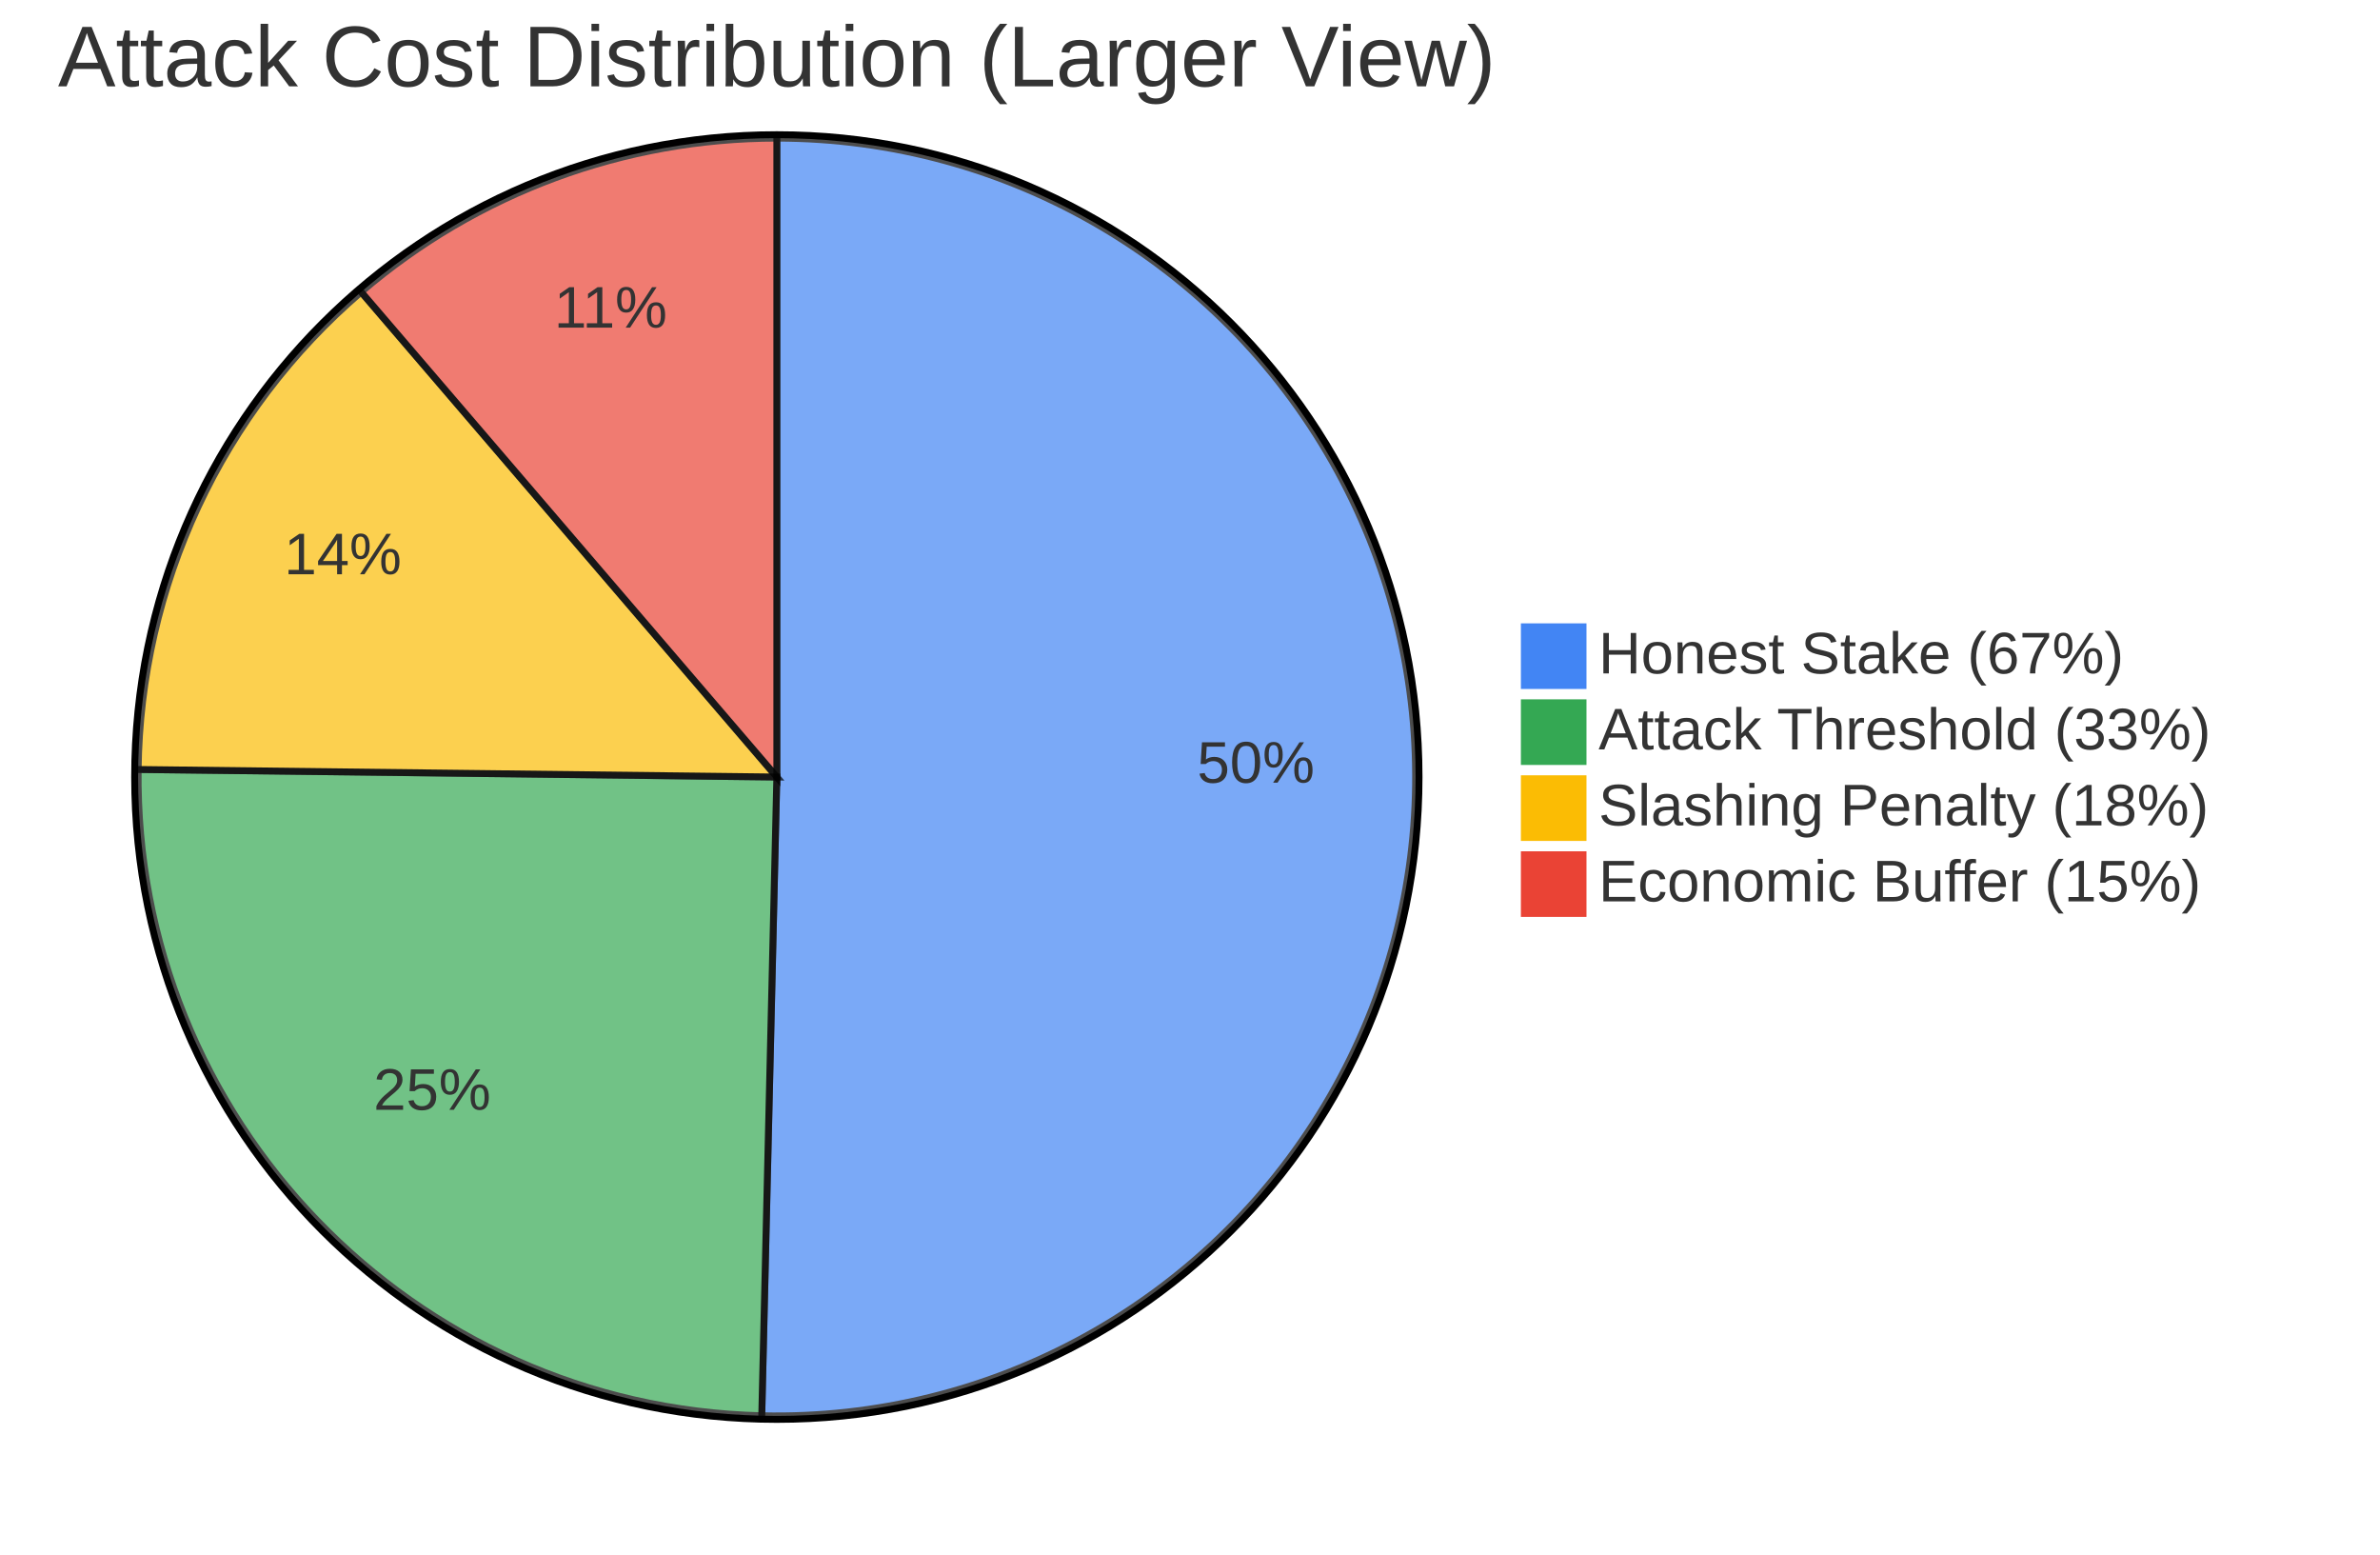
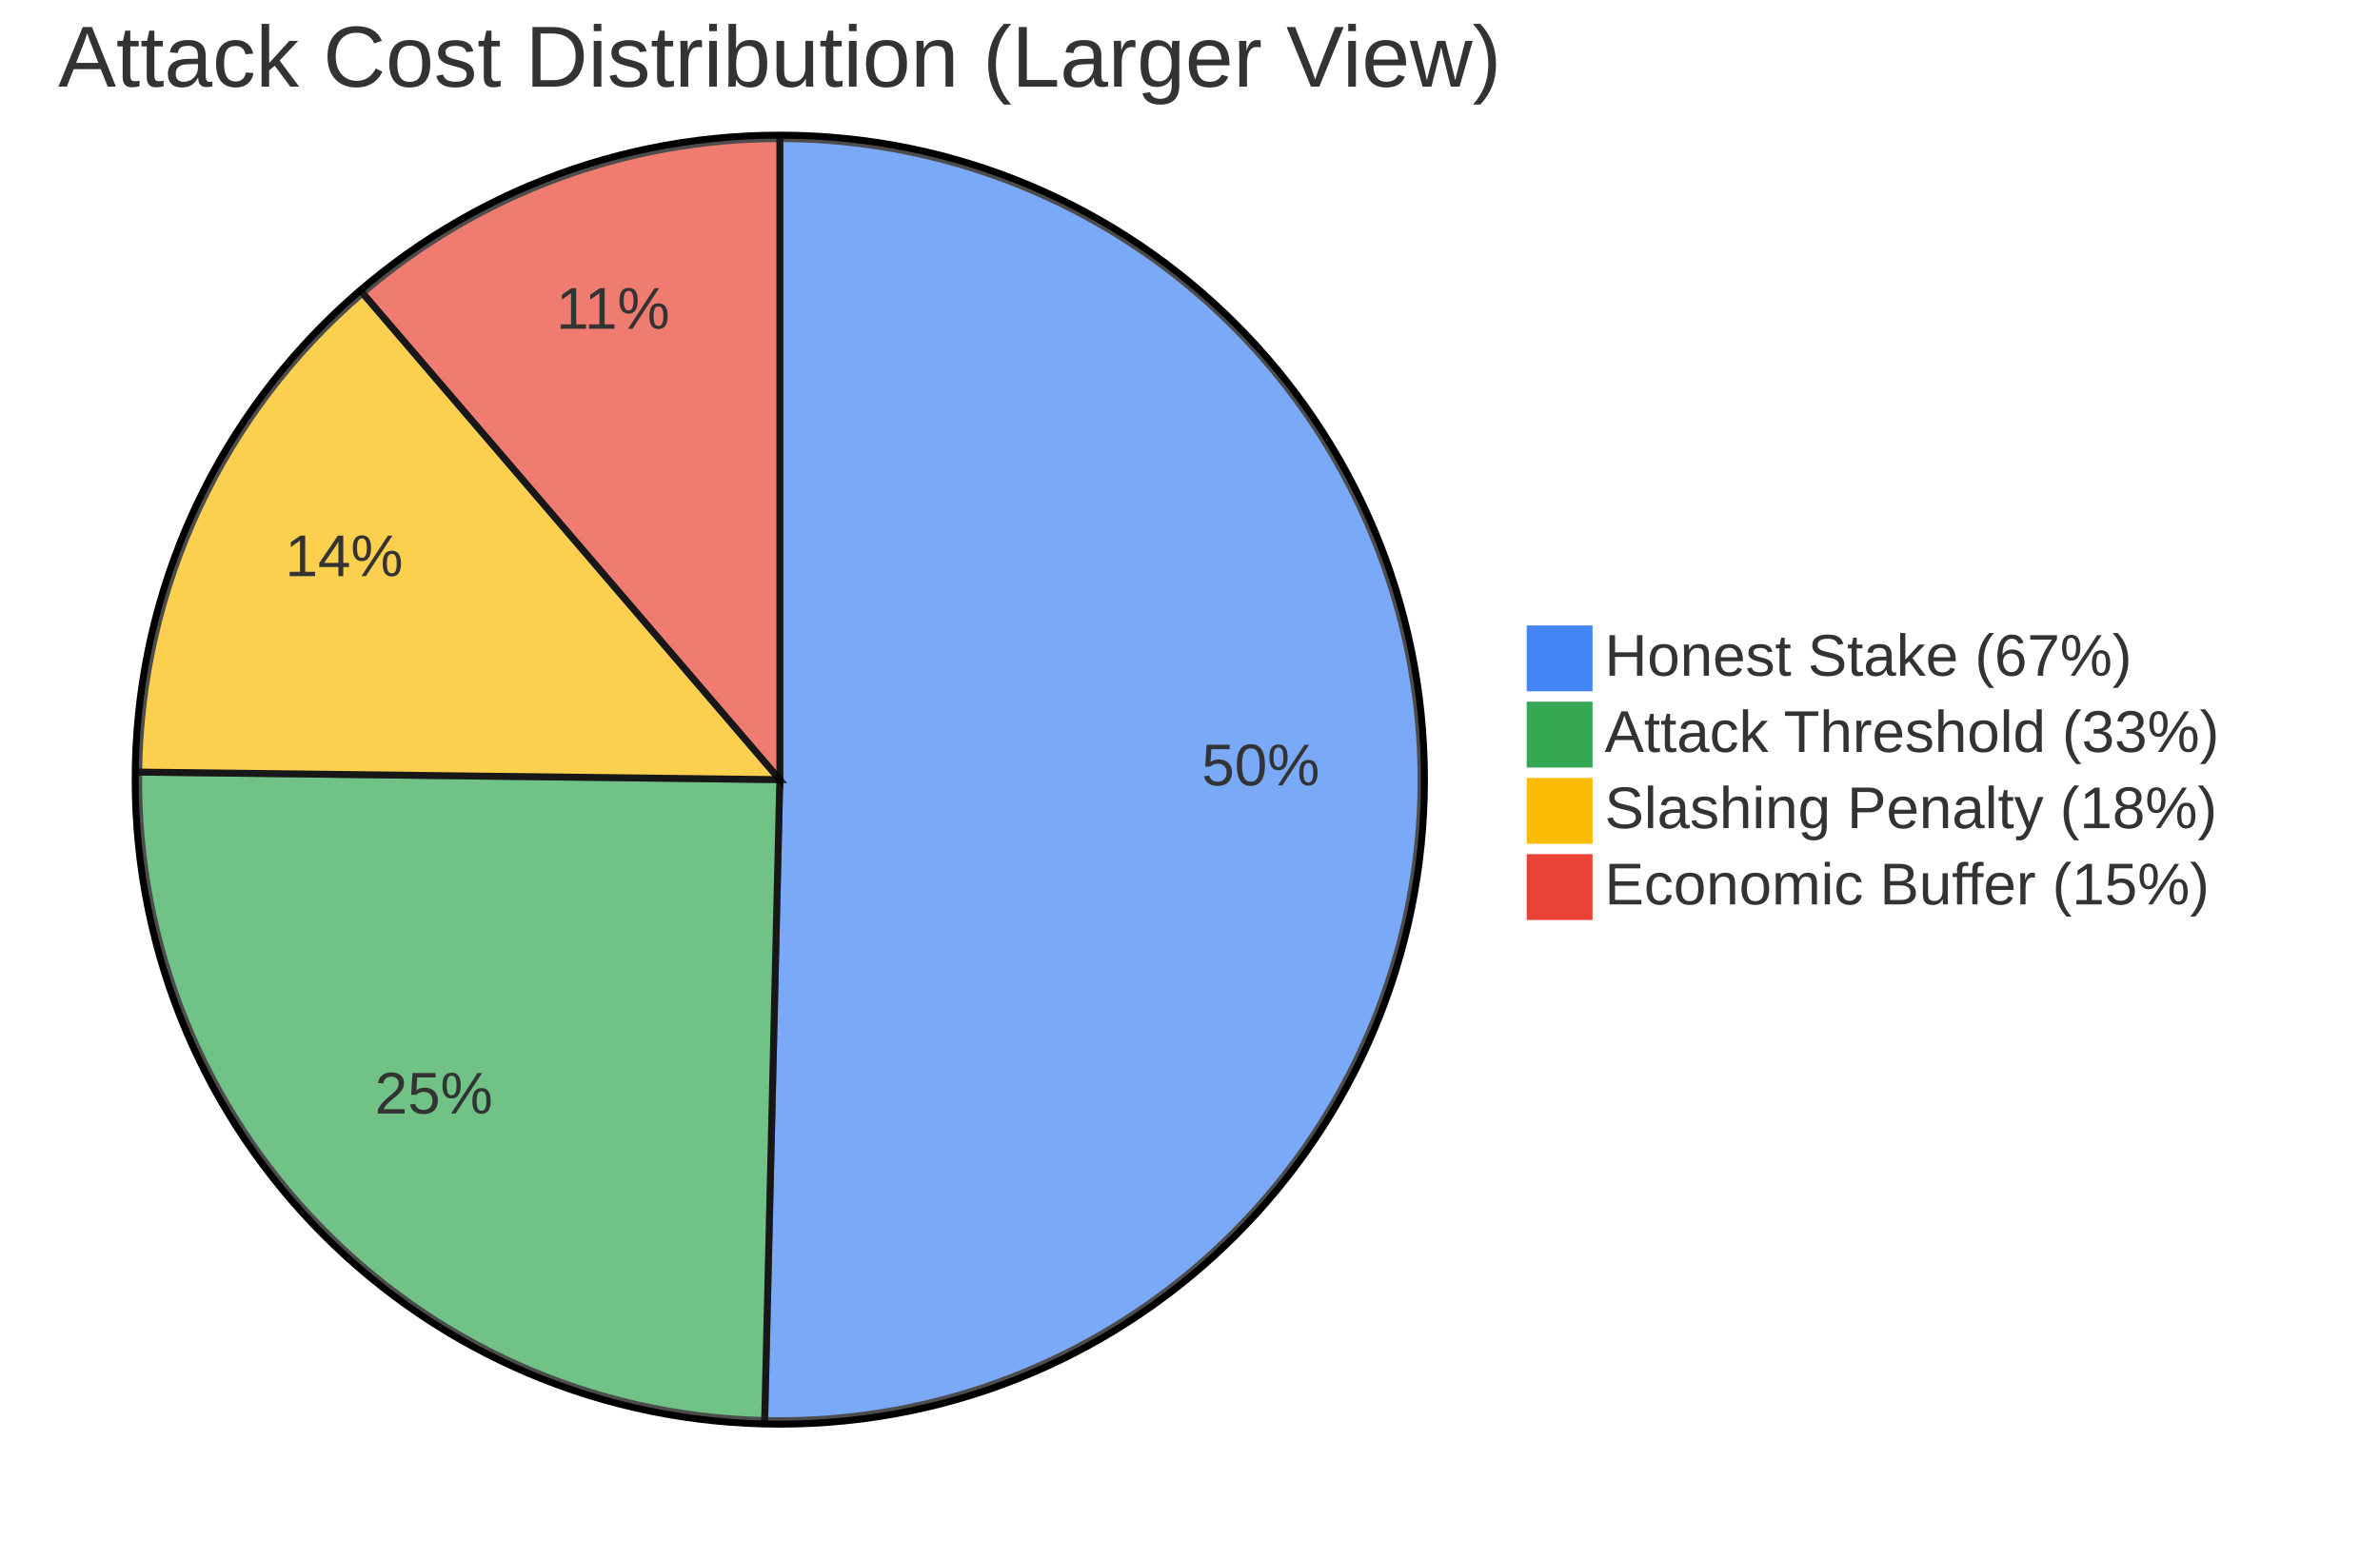
- <svg xmlns="http://www.w3.org/2000/svg" aria-roledescription="pie" role="graphics-document document" style="max-width: 689.328px; background-color: transparent;" viewBox="0 0 689.328 450" width="100%" id="my-svg">
+ <svg xmlns="http://www.w3.org/2000/svg" aria-roledescription="pie" role="graphics-document document" style="max-width: 686.703px; background-color: transparent;" viewBox="0 0 686.703 450" width="100%" id="my-svg">
  <style>#my-svg{font-family:"trebuchet ms",verdana,arial,sans-serif;font-size:18px;fill:#333;}#my-svg .error-icon{fill:hsl(180, 0%, 100%);}#my-svg .error-text{fill:rgb(0, 0, 0);stroke:rgb(0, 0, 0);}#my-svg .edge-thickness-normal{stroke-width:2px;}#my-svg .edge-thickness-thick{stroke-width:3.5px;}#my-svg .edge-pattern-solid{stroke-dasharray:0;}#my-svg .edge-pattern-dashed{stroke-dasharray:3;}#my-svg .edge-pattern-dotted{stroke-dasharray:2;}#my-svg .marker{fill:#0b0b0b;stroke:#0b0b0b;}#my-svg .marker.cross{stroke:#0b0b0b;}#my-svg svg{font-family:"trebuchet ms",verdana,arial,sans-serif;font-size:18px;}#my-svg .pieCircle{stroke:black;stroke-width:2px;opacity:0.7;}#my-svg .pieOuterCircle{stroke:black;stroke-width:2px;fill:none;}#my-svg .pieTitleText{text-anchor:middle;font-size:25px;fill:#333;font-family:"trebuchet ms",verdana,arial,sans-serif;}#my-svg .slice{font-family:"trebuchet ms",verdana,arial,sans-serif;fill:#333;font-size:17px;}#my-svg .legend text{fill:#333;font-family:"trebuchet ms",verdana,arial,sans-serif;font-size:17px;}#my-svg :root{--mermaid-font-family:"trebuchet ms",verdana,arial,sans-serif;}</style>
  <g />
  <g transform="translate(225,225)">
    <circle class="pieOuterCircle" r="186" cy="0" cx="0" />
    <path class="pieCircle" fill="#4285f4" d="M0,-185A185,185,0,1,1,-4.369,184.948L0,0Z" />
    <path class="pieCircle" fill="#34a853" d="M-4.369,184.948A185,185,0,0,1,-184.987,-2.185L0,0Z" />
    <path class="pieCircle" fill="#fbbc04" d="M-184.987,-2.185A185,185,0,0,1,-120.397,-140.462L0,0Z" />
    <path class="pieCircle" fill="#ea4335" d="M-120.397,-140.462A185,185,0,0,1,0,-185L0,0Z" />
    <text style="text-anchor: middle;" class="slice" transform="translate(138.7403,1.638669)">50%</text>
    <text style="text-anchor: middle;" class="slice" transform="translate(-99.83369,96.35765)">25%</text>
    <text style="text-anchor: middle;" class="slice" transform="translate(-125.7117,-58.72078)">14%</text>
    <text style="text-anchor: middle;" class="slice" transform="translate(-48.13903,-130.1315)">11%</text>
    <text class="pieTitleText" y="-200" x="0">Attack Cost Distribution (Larger View)</text>
    <g transform="translate(216,-44)" class="legend">
      <rect style="fill: rgb(66, 133, 244); stroke: rgb(66, 133, 244);" height="18" width="18" />
      <text y="14" x="22">Honest Stake (67%)</text>
    </g>
    <g transform="translate(216,-22)" class="legend">
      <rect style="fill: rgb(52, 168, 83); stroke: rgb(52, 168, 83);" height="18" width="18" />
      <text y="14" x="22">Attack Threshold (33%)</text>
    </g>
    <g transform="translate(216,0)" class="legend">
      <rect style="fill: rgb(251, 188, 4); stroke: rgb(251, 188, 4);" height="18" width="18" />
      <text y="14" x="22">Slashing Penalty (18%)</text>
    </g>
    <g transform="translate(216,22)" class="legend">
      <rect style="fill: rgb(234, 67, 53); stroke: rgb(234, 67, 53);" height="18" width="18" />
      <text y="14" x="22">Economic Buffer (15%)</text>
    </g>
  </g>
</svg>
